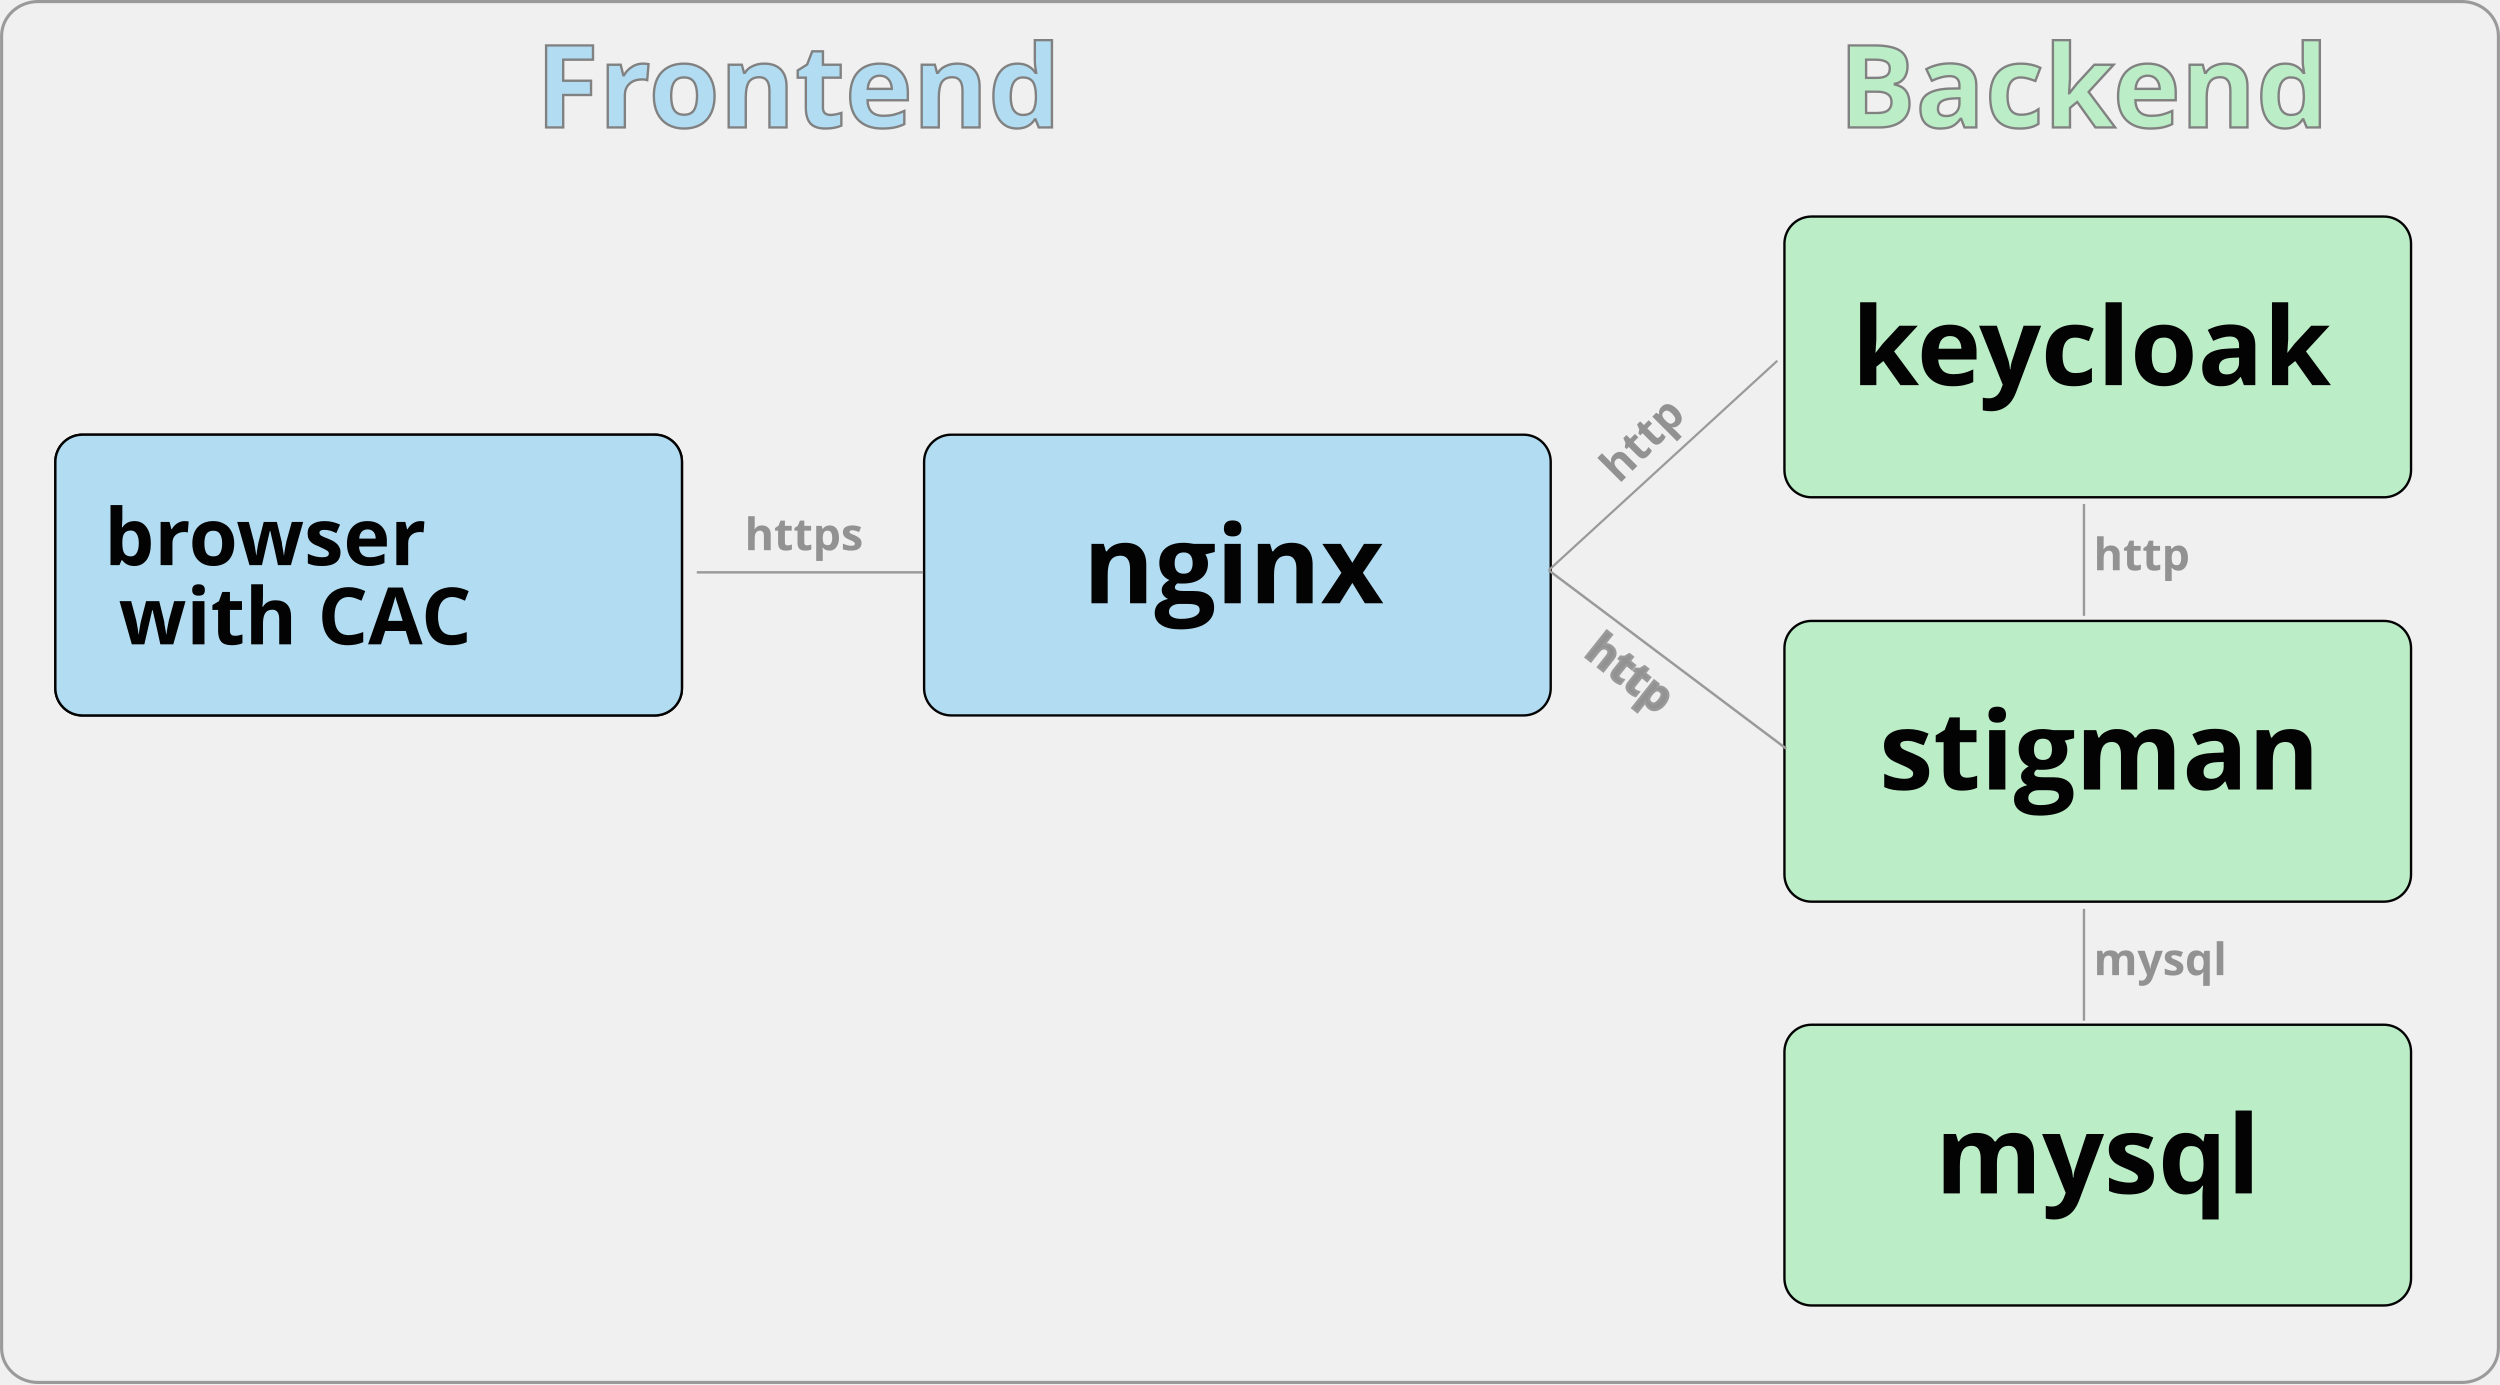
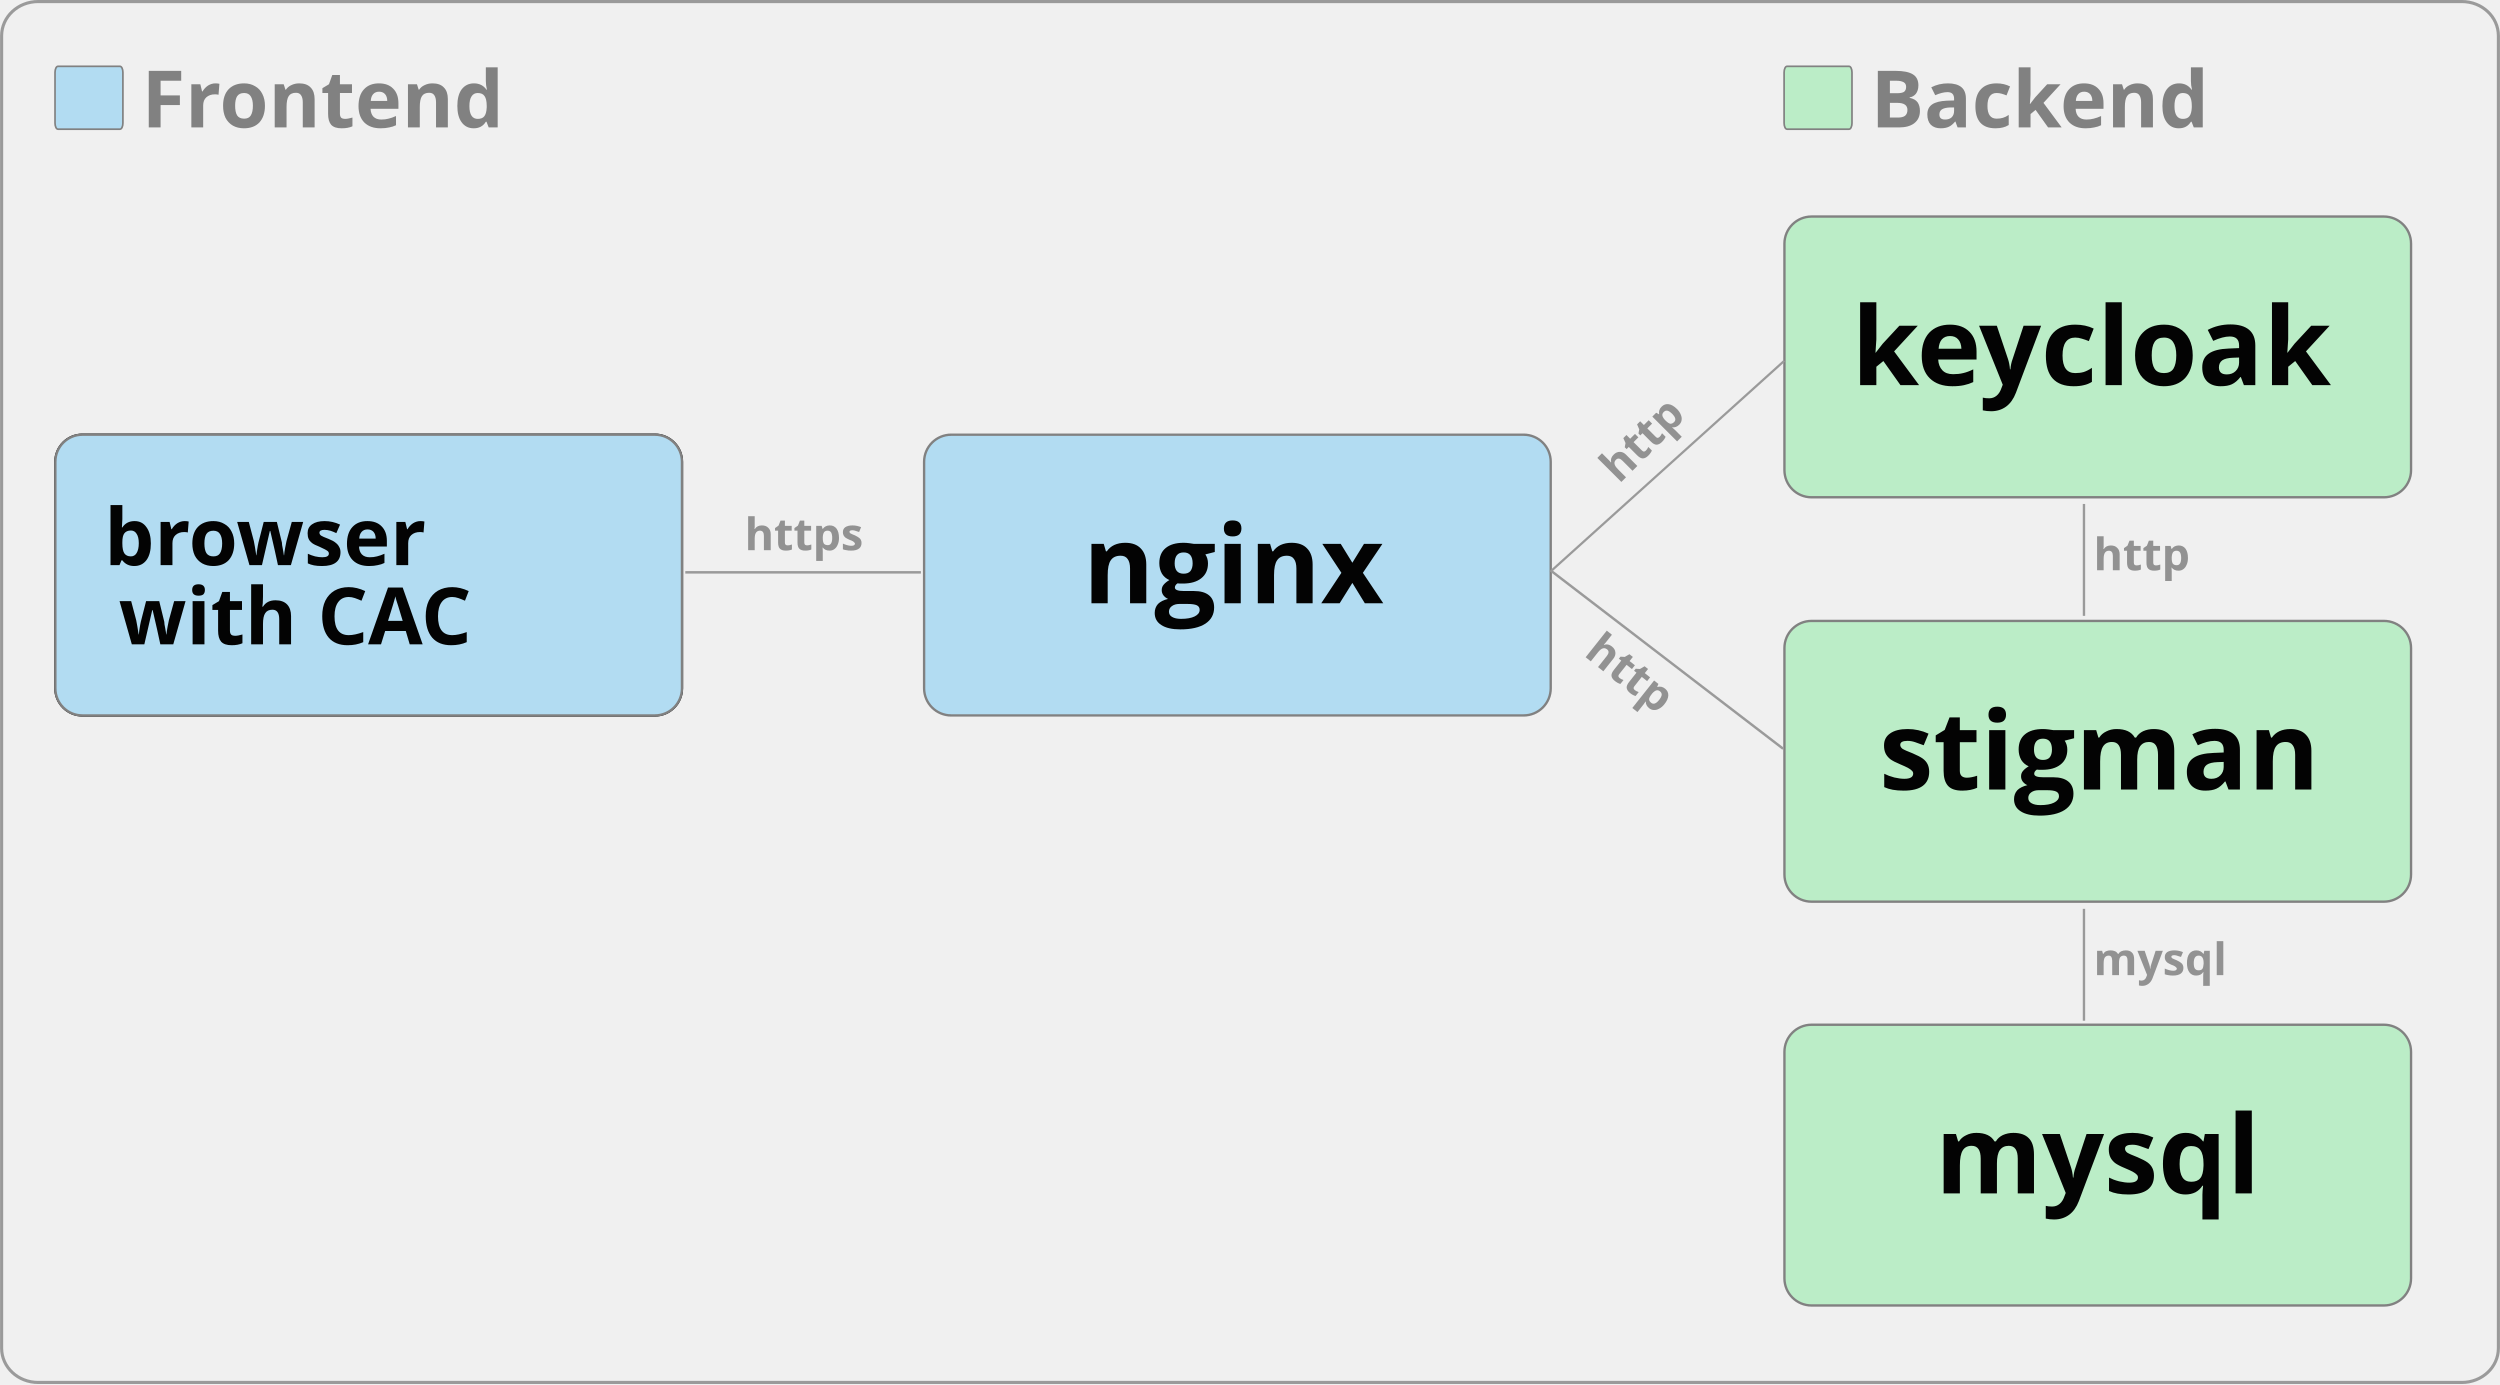
<svg xmlns="http://www.w3.org/2000/svg" width="7.014in" height="3.883in" viewBox="0 0 178.16 98.636" version="1.1" id="svg8">
  <defs id="defs2">
    <marker style="overflow:visible" id="marker5944" refX="0" refY="0" orient="auto">
      <path transform="matrix(0.8,0,0,0.8,-4.8,0)" style="fill:#919191;fill-opacity:1;fill-rule:evenodd;stroke:#999999;stroke-width:1pt;stroke-opacity:1" d="M 5.77,0 -2.88,5 V -5 Z" id="path5942" />
    </marker>
    <marker style="overflow:visible" id="marker5934" refX="0" refY="0" orient="auto">
      <path transform="matrix(0.8,0,0,0.8,-4.8,0)" style="fill:#919191;fill-opacity:1;fill-rule:evenodd;stroke:#999999;stroke-width:1pt;stroke-opacity:1" d="M 5.77,0 -2.88,5 V -5 Z" id="path5932" />
    </marker>
    <marker style="overflow:visible" id="marker5846" refX="0" refY="0" orient="auto">
      <path transform="matrix(0.8,0,0,0.8,-4.8,0)" style="fill:#919191;fill-opacity:1;fill-rule:evenodd;stroke:#999999;stroke-width:1pt;stroke-opacity:1" d="M 5.77,0 -2.88,5 V -5 Z" id="path5844" />
    </marker>
    <marker style="overflow:visible" id="marker5764" refX="0" refY="0" orient="auto">
      <path transform="matrix(0.8,0,0,0.8,-4.8,0)" style="fill:#919191;fill-opacity:1;fill-rule:evenodd;stroke:#999999;stroke-width:1pt;stroke-opacity:1" d="M 5.77,0 -2.88,5 V -5 Z" id="path5762" />
    </marker>
    <marker style="overflow:visible" id="marker5688" refX="0" refY="0" orient="auto">
      <path transform="matrix(0.8,0,0,0.8,-4.8,0)" style="fill:#919191;fill-opacity:1;fill-rule:evenodd;stroke:#999999;stroke-width:1pt;stroke-opacity:1" d="M 5.77,0 -2.88,5 V -5 Z" id="path5686" />
    </marker>
    <marker style="overflow:visible" id="marker4620" refX="0" refY="0" orient="auto">
      <path transform="matrix(-0.8,0,0,-0.8,4.8,0)" style="fill:#ffffff;fill-rule:evenodd;stroke:#000000;stroke-width:1pt;stroke-opacity:1" d="M 5.77,0 -2.88,5 V -5 Z" id="path4618" />
    </marker>
    <marker style="overflow:visible" id="marker4528" refX="0" refY="0" orient="auto">
      <path transform="matrix(0.8,0,0,0.8,-4.8,0)" style="fill:#ffffff;fill-rule:evenodd;stroke:#000000;stroke-width:1pt;stroke-opacity:1" d="M 5.77,0 -2.88,5 V -5 Z" id="path4526" />
    </marker>
    <marker style="overflow:visible" id="marker4518" refX="0" refY="0" orient="auto">
      <path transform="matrix(-0.8,0,0,-0.8,4.8,0)" style="fill:#ffffff;fill-rule:evenodd;stroke:#000000;stroke-width:1pt;stroke-opacity:1" d="M 5.77,0 -2.88,5 V -5 Z" id="path4516" />
    </marker>
    <marker style="overflow:visible" id="marker3282" refX="0" refY="0" orient="auto">
      <path transform="matrix(-1.1,0,0,-1.1,-1.1,0)" d="M 8.719,4.034 -2.207,0.016 8.719,-4.002 c -1.745,2.372 -1.735,5.617 -6e-7,8.035 z" style="fill:#000000;fill-opacity:1;fill-rule:evenodd;stroke:#000000;stroke-width:0.625;stroke-linejoin:round;stroke-opacity:1" id="path3280" />
    </marker>
    <marker style="overflow:visible" id="TriangleOutL" refX="0" refY="0" orient="auto">
      <path transform="scale(0.8)" style="fill:#000000;fill-opacity:1;fill-rule:evenodd;stroke:#000000;stroke-width:1pt;stroke-opacity:1" d="M 5.77,0 -2.88,5 V -5 Z" id="path1034" />
    </marker>
    <marker style="overflow:visible" id="Arrow1Mend" refX="0" refY="0" orient="auto">
      <path transform="matrix(-0.4,0,0,-0.4,-4,0)" style="fill:#000000;fill-opacity:1;fill-rule:evenodd;stroke:#000000;stroke-width:1pt;stroke-opacity:1" d="M 0,0 5,-5 -12.5,0 5,5 Z" id="path901" />
    </marker>
    <marker style="overflow:visible" id="Arrow1Lstart" refX="0" refY="0" orient="auto">
      <path transform="matrix(0.8,0,0,0.8,10,0)" style="fill-rule:evenodd;stroke:#000000;stroke-width:1pt" d="M 0,0 5,-5 -12.5,0 5,5 Z" id="path892" />
    </marker>
    <marker style="overflow:visible" id="marker1318" refX="0" refY="0" orient="auto">
      <path transform="matrix(-1.1,0,0,-1.1,-1.1,0)" d="M 8.719,4.034 -2.207,0.016 8.719,-4.002 c -1.745,2.372 -1.735,5.617 -6e-7,8.035 z" style="fill:#000000;fill-opacity:1;fill-rule:evenodd;stroke:#000000;stroke-width:0.625;stroke-linejoin:round;stroke-opacity:1" id="path1316" />
    </marker>
    <marker style="overflow:visible" id="TriangleInL" refX="0" refY="0" orient="auto">
      <path transform="scale(-0.8)" style="fill:#000000;fill-opacity:1;fill-rule:evenodd;stroke:#000000;stroke-width:1pt;stroke-opacity:1" d="M 5.77,0 -2.88,5 V -5 Z" id="path1059" />
    </marker>
  </defs>
  <g id="layer1" style="opacity:0.986" transform="translate(-43.3478,-38.45738)">
    <rect style="fill:#b1dcf2;fill-opacity:1;stroke:#000000;stroke-width:0.17;stroke-miterlimit:4;stroke-dasharray:none;stroke-opacity:1" id="rect861" width="44.657" height="20.008" x="47.288" y="69.437" rx="1.932" ry="1.932" />
    <text xml:space="preserve" style="font-weight:bold;font-size:8.18px;line-height:1.25;font-family:'Open Sans';-inkscape-font-specification:'Open Sans, Bold';stroke-width:0.17" x="52.379" y="82.321" id="text835">
      <tspan id="tspan833" x="52.379" y="82.321" style="stroke-width:0.17">Browser</tspan>
    </text>
-     <rect style="fill:#b1dcf2;fill-opacity:1;stroke:#000000;stroke-width:0.17;stroke-miterlimit:4;stroke-dasharray:none;stroke-opacity:1" id="rect872" width="44.657" height="20.008" x="109.202" y="69.437" rx="1.932" ry="1.932" />
+     <rect style="fill:#b1dcf2;fill-opacity:1;stroke:#808080;stroke-width:0.17;stroke-miterlimit:4;stroke-dasharray:none;stroke-opacity:1" id="rect872" width="44.657" height="20.008" x="109.202" y="69.437" rx="1.932" ry="1.932" />
    <text xml:space="preserve" style="font-weight:bold;font-size:8.18px;line-height:1.25;font-family:'Open Sans';-inkscape-font-specification:'Open Sans, Bold';stroke-width:0.17" x="120.521" y="81.457" id="text870">
      <tspan id="tspan868" x="120.521" y="81.457" style="font-style:normal;font-variant:normal;font-weight:bold;font-stretch:normal;font-size:7.761px;font-family:'Open Sans';-inkscape-font-specification:'Open Sans, Bold';font-variant-ligatures:normal;font-variant-caps:normal;font-variant-numeric:normal;font-variant-east-asian:normal;stroke-width:0.17">nginx</tspan>
    </text>
-     <rect style="fill:#baedc6;fill-opacity:1;stroke:#000000;stroke-width:0.17;stroke-miterlimit:4;stroke-dasharray:none;stroke-opacity:1" id="rect889" width="44.657" height="20.008" x="170.516" y="82.709" rx="1.932" ry="1.932" />
+     <rect style="fill:#baedc6;fill-opacity:1;stroke:#808080;stroke-width:0.17;stroke-miterlimit:4;stroke-dasharray:none;stroke-opacity:1" id="rect889" width="44.657" height="20.008" x="170.516" y="82.709" rx="1.932" ry="1.932" />
    <text xml:space="preserve" style="font-weight:bold;font-size:8.18px;line-height:1.25;font-family:'Open Sans';-inkscape-font-specification:'Open Sans, Bold';stroke-width:0.17" x="177.269" y="94.729" id="text887">
      <tspan id="tspan885" x="177.269" y="94.729" style="font-style:normal;font-variant:normal;font-weight:bold;font-stretch:normal;font-size:7.761px;font-family:'Open Sans';-inkscape-font-specification:'Open Sans, Bold';font-variant-ligatures:normal;font-variant-caps:normal;font-variant-numeric:normal;font-variant-east-asian:normal;stroke-width:0.17">stigman</tspan>
    </text>
-     <rect style="fill:#baedc6;fill-opacity:1;stroke:#000000;stroke-width:0.17;stroke-miterlimit:4;stroke-dasharray:none;stroke-opacity:1" id="rect916" width="44.657" height="20.008" x="170.516" y="53.89" rx="1.932" ry="1.932" />
+     <rect style="fill:#baedc6;fill-opacity:1;stroke:#808080;stroke-width:0.17;stroke-miterlimit:4;stroke-dasharray:none;stroke-opacity:1" id="rect916" width="44.657" height="20.008" x="170.516" y="53.89" rx="1.932" ry="1.932" />
    <text xml:space="preserve" style="font-weight:bold;font-size:8.18px;line-height:1.25;font-family:'Open Sans';-inkscape-font-specification:'Open Sans, Bold';stroke-width:0.17" x="175.302" y="65.91" id="text914">
      <tspan id="tspan912" x="175.302" y="65.91" style="font-style:normal;font-variant:normal;font-weight:bold;font-stretch:normal;font-size:7.761px;font-family:'Open Sans';-inkscape-font-specification:'Open Sans, Bold';font-variant-ligatures:normal;font-variant-caps:normal;font-variant-numeric:normal;font-variant-east-asian:normal;stroke-width:0.17">keycloak</tspan>
    </text>
-     <path style="fill:#919191;fill-opacity:1;stroke:#999999;stroke-width:0.16;stroke-linecap:butt;stroke-linejoin:miter;stroke-miterlimit:4;stroke-dasharray:none;stroke-opacity:1;marker-mid:url(#marker5944)" d="M 153.713,79.097 170.007,64.169" id="path924" />
-     <path style="fill:#919191;fill-opacity:1;stroke:#999999;stroke-width:0.179;stroke-linecap:butt;stroke-linejoin:miter;stroke-miterlimit:4;stroke-dasharray:none;stroke-opacity:1;marker-mid:url(#marker5688)" d="m 153.713,79.097 16.935,12.72" id="path1260" />
-     <rect style="fill:#baedc6;fill-opacity:1;stroke:#000000;stroke-width:0.17;stroke-miterlimit:4;stroke-dasharray:none;stroke-opacity:1" id="rect3682" width="44.657" height="20.008" x="170.516" y="111.488" rx="1.932" ry="1.932" />
+     <path style="fill:#919191;fill-opacity:1;stroke:#999999;stroke-width:0.161;stroke-linecap:butt;stroke-linejoin:miter;stroke-miterlimit:4;stroke-dasharray:none;stroke-opacity:1;marker-mid:url(#marker5944)" d="m 153.949,79.096 16.557,-14.927" id="path924" />
+     <path style="fill:#919191;fill-opacity:1;stroke:#999999;stroke-width:0.177;stroke-linecap:butt;stroke-linejoin:miter;stroke-miterlimit:4;stroke-dasharray:none;stroke-opacity:1;marker-mid:url(#marker5688)" d="m 153.832,79.097 16.589,12.721" id="path1260" />
+     <rect style="fill:#baedc6;fill-opacity:1;stroke:#808080;stroke-width:0.17;stroke-miterlimit:4;stroke-dasharray:none;stroke-opacity:1" id="rect3682" width="44.657" height="20.008" x="170.516" y="111.488" rx="1.932" ry="1.932" />
    <text xml:space="preserve" style="font-weight:bold;font-size:8.18px;line-height:1.25;font-family:'Open Sans';-inkscape-font-specification:'Open Sans, Bold';stroke-width:0.17" x="181.254" y="123.508" id="text3680">
      <tspan id="tspan3678" x="181.254" y="123.508" style="font-style:normal;font-variant:normal;font-weight:bold;font-stretch:normal;font-size:7.761px;font-family:'Open Sans';-inkscape-font-specification:'Open Sans, Bold';font-variant-ligatures:normal;font-variant-caps:normal;font-variant-numeric:normal;font-variant-east-asian:normal;stroke-width:0.17">mysql</tspan>
    </text>
    <path style="fill:#919191;fill-opacity:1;stroke:#999999;stroke-width:0.17px;stroke-linecap:butt;stroke-linejoin:miter;stroke-opacity:1;marker-mid:url(#marker5846)" d="m 191.863,103.227 v 7.975" id="path4846" />
-     <text xml:space="preserve" style="font-weight:bold;font-size:8.18px;line-height:1.25;font-family:'Open Sans';-inkscape-font-specification:'Open Sans, Bold';fill:#b0dcf2;fill-opacity:1;stroke:#808080;stroke-width:0.17;stroke-miterlimit:4;stroke-dasharray:none;stroke-opacity:1" x="81.528" y="47.541" id="text4898">
-       <tspan id="tspan4896" x="81.528" y="47.541" style="fill:#b0dcf2;fill-opacity:1;stroke:#808080;stroke-width:0.17;stroke-miterlimit:4;stroke-dasharray:none;stroke-opacity:1">Frontend</tspan>
-     </text>
-     <text xml:space="preserve" style="font-weight:bold;font-size:8.18px;line-height:1.25;font-family:'Open Sans';-inkscape-font-specification:'Open Sans, Bold';fill:#baedc6;fill-opacity:1;stroke:#808080;stroke-width:0.17;stroke-opacity:1" x="174.368" y="47.541" id="text4902">
-       <tspan id="tspan4900" x="174.368" y="47.541" style="fill:#baedc6;fill-opacity:1;stroke:#808080;stroke-width:0.17;stroke-opacity:1">Backend</tspan>
-     </text>
-     <path style="fill:#919191;fill-opacity:1;stroke:#999999;stroke-width:0.175px;stroke-linecap:butt;stroke-linejoin:miter;stroke-opacity:1;marker-mid:url(#marker5934)" d="M 93,79.247 H 109.134" id="path5280" />
+     <path style="fill:#919191;fill-opacity:1;stroke:#999999;stroke-width:0.178px;stroke-linecap:butt;stroke-linejoin:miter;stroke-opacity:1;marker-mid:url(#marker5934)" d="M 92.182,79.247 H 108.974" id="path5280" />
    <text xml:space="preserve" style="font-weight:bold;font-size:8.18px;line-height:1.25;font-family:'Open Sans';-inkscape-font-specification:'Open Sans, Bold';fill:#919191;fill-opacity:1;stroke-width:0.17" x="96.41" y="77.668" id="text5284">
      <tspan id="tspan5282" x="96.41" y="77.668" style="font-style:normal;font-variant:normal;font-weight:bold;font-stretch:normal;font-size:3.181px;font-family:'Open Sans';-inkscape-font-specification:'Open Sans, Bold';font-variant-ligatures:normal;font-variant-caps:normal;font-variant-numeric:normal;font-variant-east-asian:normal;fill:#919191;fill-opacity:1;stroke-width:0.17">https</tspan>
    </text>
    <text xml:space="preserve" style="font-weight:bold;font-size:8.18px;line-height:1.25;font-family:'Open Sans';-inkscape-font-specification:'Open Sans, Bold';fill:#919191;fill-opacity:1;stroke-width:0.17" x="60.624" y="163.835" id="text5636" transform="rotate(-45)">
      <tspan id="tspan5634" x="60.624" y="163.835" style="font-style:normal;font-variant:normal;font-weight:bold;font-stretch:normal;font-size:3.181px;font-family:'Open Sans';-inkscape-font-specification:'Open Sans, Bold';font-variant-ligatures:normal;font-variant-caps:normal;font-variant-numeric:normal;font-variant-east-asian:normal;fill:#919191;fill-opacity:1;stroke-width:0.17">http</tspan>
    </text>
-     <text xml:space="preserve" style="font-weight:bold;font-size:8.18px;line-height:1.25;font-family:'Open Sans';-inkscape-font-specification:'Open Sans, Bold';fill:#919191;fill-opacity:1;stroke:#999999;stroke-width:0.17;stroke-opacity:1" x="175.251" y="-30.344" id="text5640" transform="rotate(38.42486)">
-       <tspan id="tspan5638" x="175.251" y="-30.344" style="font-style:normal;font-variant:normal;font-weight:bold;font-stretch:normal;font-size:3.181px;font-family:'Open Sans';-inkscape-font-specification:'Open Sans, Bold';font-variant-ligatures:normal;font-variant-caps:normal;font-variant-numeric:normal;font-variant-east-asian:normal;fill:#919191;fill-opacity:1;stroke:#999999;stroke-width:0.17;stroke-opacity:1">http</tspan>
+     <text xml:space="preserve" style="font-weight:bold;font-size:8.18px;line-height:1.25;font-family:'Open Sans';-inkscape-font-specification:'Open Sans, Bold';fill:#919191;fill-opacity:1;stroke:none;stroke-width:0.17;stroke-opacity:1;" x="175.251" y="-30.344" id="text5640" transform="rotate(38.42486)">
+       <tspan id="tspan5638" x="175.251" y="-30.344" style="font-style:normal;font-variant:normal;font-weight:bold;font-stretch:normal;font-size:3.181px;font-family:'Open Sans';-inkscape-font-specification:'Open Sans, Bold';font-variant-ligatures:normal;font-variant-caps:normal;font-variant-numeric:normal;font-variant-east-asian:normal;fill:#919191;fill-opacity:1;stroke:none;stroke-width:0.17;stroke-opacity:1;">http</tspan>
    </text>
    <text xml:space="preserve" style="font-weight:bold;font-size:8.18px;line-height:1.25;font-family:'Open Sans';-inkscape-font-specification:'Open Sans, Bold';fill:#919191;fill-opacity:1;stroke-width:0.17" x="192.547" y="107.953" id="text5666">
      <tspan id="tspan5664" x="192.547" y="107.953" style="font-style:normal;font-variant:normal;font-weight:bold;font-stretch:normal;font-size:3.181px;font-family:'Open Sans';-inkscape-font-specification:'Open Sans, Bold';font-variant-ligatures:normal;font-variant-caps:normal;font-variant-numeric:normal;font-variant-east-asian:normal;fill:#919191;fill-opacity:1;stroke-width:0.17">mysql</tspan>
    </text>
    <path style="fill:#919191;fill-opacity:1;stroke:#999999;stroke-width:0.17px;stroke-linecap:butt;stroke-linejoin:miter;stroke-opacity:1;marker-mid:url(#marker5764)" d="m 191.863,74.373 v 7.975" id="path5668" />
    <text xml:space="preserve" style="font-weight:bold;font-size:8.18px;line-height:1.25;font-family:'Open Sans';-inkscape-font-specification:'Open Sans, Bold';fill:#919191;fill-opacity:1;stroke-width:0.17" x="192.547" y="79.099" id="text5672">
      <tspan id="tspan5670" x="192.547" y="79.099" style="font-style:normal;font-variant:normal;font-weight:bold;font-stretch:normal;font-size:3.181px;font-family:'Open Sans';-inkscape-font-specification:'Open Sans, Bold';font-variant-ligatures:normal;font-variant-caps:normal;font-variant-numeric:normal;font-variant-east-asian:normal;fill:#919191;fill-opacity:1;stroke-width:0.17">http</tspan>
    </text>
    <rect style="fill:none;fill-opacity:1;stroke:#999999;stroke-width:0.222;stroke-linejoin:round;stroke-miterlimit:4;stroke-dasharray:none;stroke-dashoffset:10;stroke-opacity:1" id="rect9534" width="177.938" height="98.414" x="43.459" y="38.568" rx="2.602" ry="2.435" />
-     <rect style="fill:#b1dcf2;fill-opacity:1;stroke:#000000;stroke-width:0.17;stroke-miterlimit:4;stroke-dasharray:none;stroke-opacity:1" id="rect9536" width="44.657" height="20.008" x="47.288" y="69.437" rx="1.932" ry="1.932" />
+     <rect style="fill:#b1dcf2;fill-opacity:1;stroke:#808080;stroke-width:0.17;stroke-miterlimit:4;stroke-dasharray:none;stroke-opacity:1" id="rect9536" width="44.657" height="20.008" x="47.288" y="69.437" rx="1.932" ry="1.932" />
    <text xml:space="preserve" style="font-weight:bold;font-size:8.18px;line-height:0;font-family:'Open Sans';-inkscape-font-specification:'Open Sans, Bold';stroke-width:0.17" x="69.687" y="78.735" id="text9540">
      <tspan id="tspan9538" x="69.687" y="78.735" style="font-style:normal;font-variant:normal;font-weight:bold;font-stretch:normal;font-size:5.644px;line-height:0.95;font-family:'Open Sans';-inkscape-font-specification:'Open Sans, Bold';font-variant-ligatures:normal;font-variant-caps:normal;font-variant-numeric:normal;font-variant-east-asian:normal;text-align:center;text-anchor:middle;stroke-width:0.17">browser</tspan>
      <tspan x="69.687" y="84.379" style="font-style:normal;font-variant:normal;font-weight:bold;font-stretch:normal;font-size:5.644px;line-height:1.05;font-family:'Open Sans';-inkscape-font-specification:'Open Sans, Bold';font-variant-ligatures:normal;font-variant-caps:normal;font-variant-numeric:normal;font-variant-east-asian:normal;text-align:center;text-anchor:middle;stroke-width:0.17" id="tspan9542">with CAC</tspan>
    </text>
+     <g id="g988" transform="translate(2.305189)">
+       <text xml:space="preserve" style="font-style:normal;font-variant:normal;font-weight:bold;font-stretch:normal;font-size:5.644px;line-height:1.25;font-family:'Open Sans';-inkscape-font-specification:'Open Sans, Bold';font-variant-ligatures:normal;font-variant-caps:normal;font-variant-numeric:normal;font-variant-east-asian:normal;fill:#808080;fill-opacity:1;stroke:none;stroke-width:0.17;stroke-opacity:1" x="174.368" y="47.541" id="text4902">
+         <tspan id="tspan4900" x="174.368" y="47.541" style="font-style:normal;font-variant:normal;font-weight:bold;font-stretch:normal;font-size:5.644px;font-family:'Open Sans';-inkscape-font-specification:'Open Sans, Bold';font-variant-ligatures:normal;font-variant-caps:normal;font-variant-numeric:normal;font-variant-east-asian:normal;fill:#808080;fill-opacity:1;stroke:none;stroke-width:0.17;stroke-opacity:1">Backend</tspan>
+       </text>
+       <rect style="fill:#baedc6;fill-opacity:1;stroke:#808080;stroke-width:0.122;stroke-miterlimit:4;stroke-dasharray:none;stroke-opacity:1" id="rect983" width="4.838" height="4.48" x="168.187" y="43.184" rx="0.209" ry="0.433" />
+     </g>
+     <g id="g996" transform="translate(-120.9228)">
+       <text xml:space="preserve" style="font-style:normal;font-variant:normal;font-weight:bold;font-stretch:normal;font-size:5.644px;line-height:1.25;font-family:'Open Sans';-inkscape-font-specification:'Open Sans, Bold';font-variant-ligatures:normal;font-variant-caps:normal;font-variant-numeric:normal;font-variant-east-asian:normal;fill:#808080;fill-opacity:1;stroke:none;stroke-width:0.17;stroke-opacity:1" x="174.368" y="47.541" id="text992">
+         <tspan id="tspan990" x="174.368" y="47.541" style="font-style:normal;font-variant:normal;font-weight:bold;font-stretch:normal;font-size:5.644px;font-family:'Open Sans';-inkscape-font-specification:'Open Sans, Bold';font-variant-ligatures:normal;font-variant-caps:normal;font-variant-numeric:normal;font-variant-east-asian:normal;fill:#808080;fill-opacity:1;stroke:none;stroke-width:0.17;stroke-opacity:1">Frontend</tspan>
+       </text>
+       <rect style="fill:#b1dcf2;fill-opacity:1;stroke:#808080;stroke-width:0.122;stroke-miterlimit:4;stroke-dasharray:none;stroke-opacity:1" id="rect994" width="4.838" height="4.48" x="168.187" y="43.184" rx="0.209" ry="0.433" />
+     </g>
  </g>
</svg>
